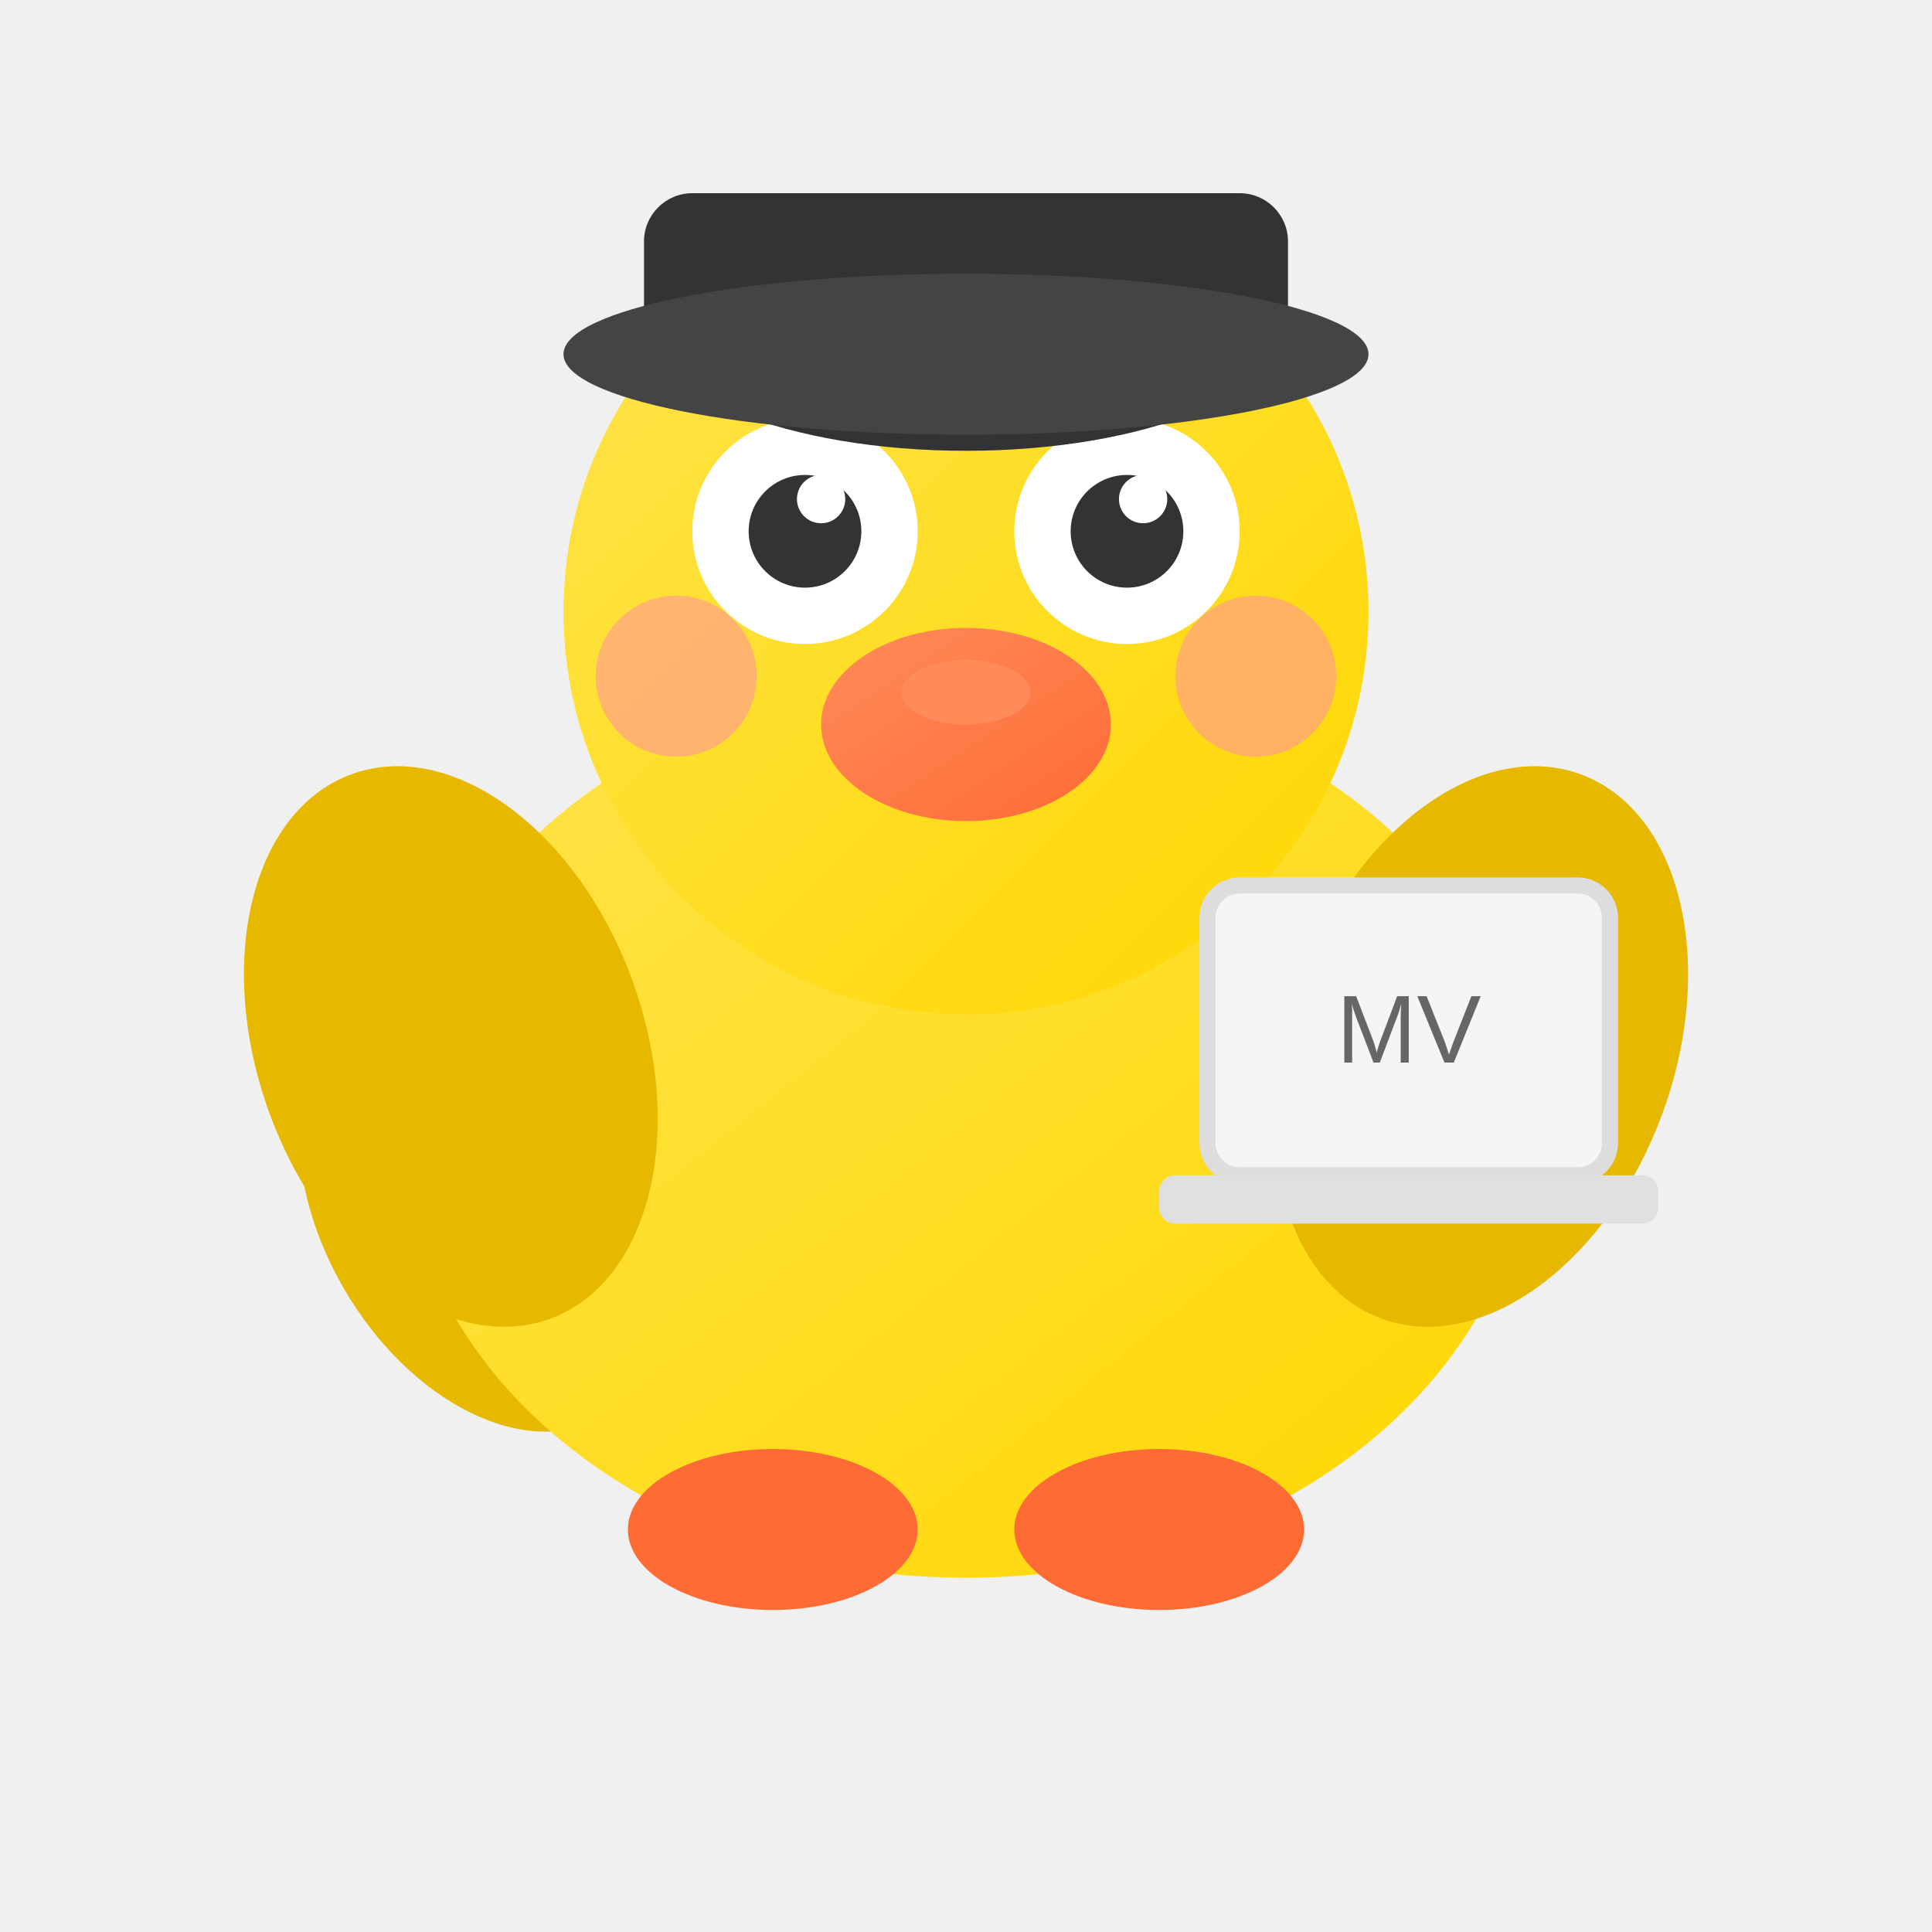
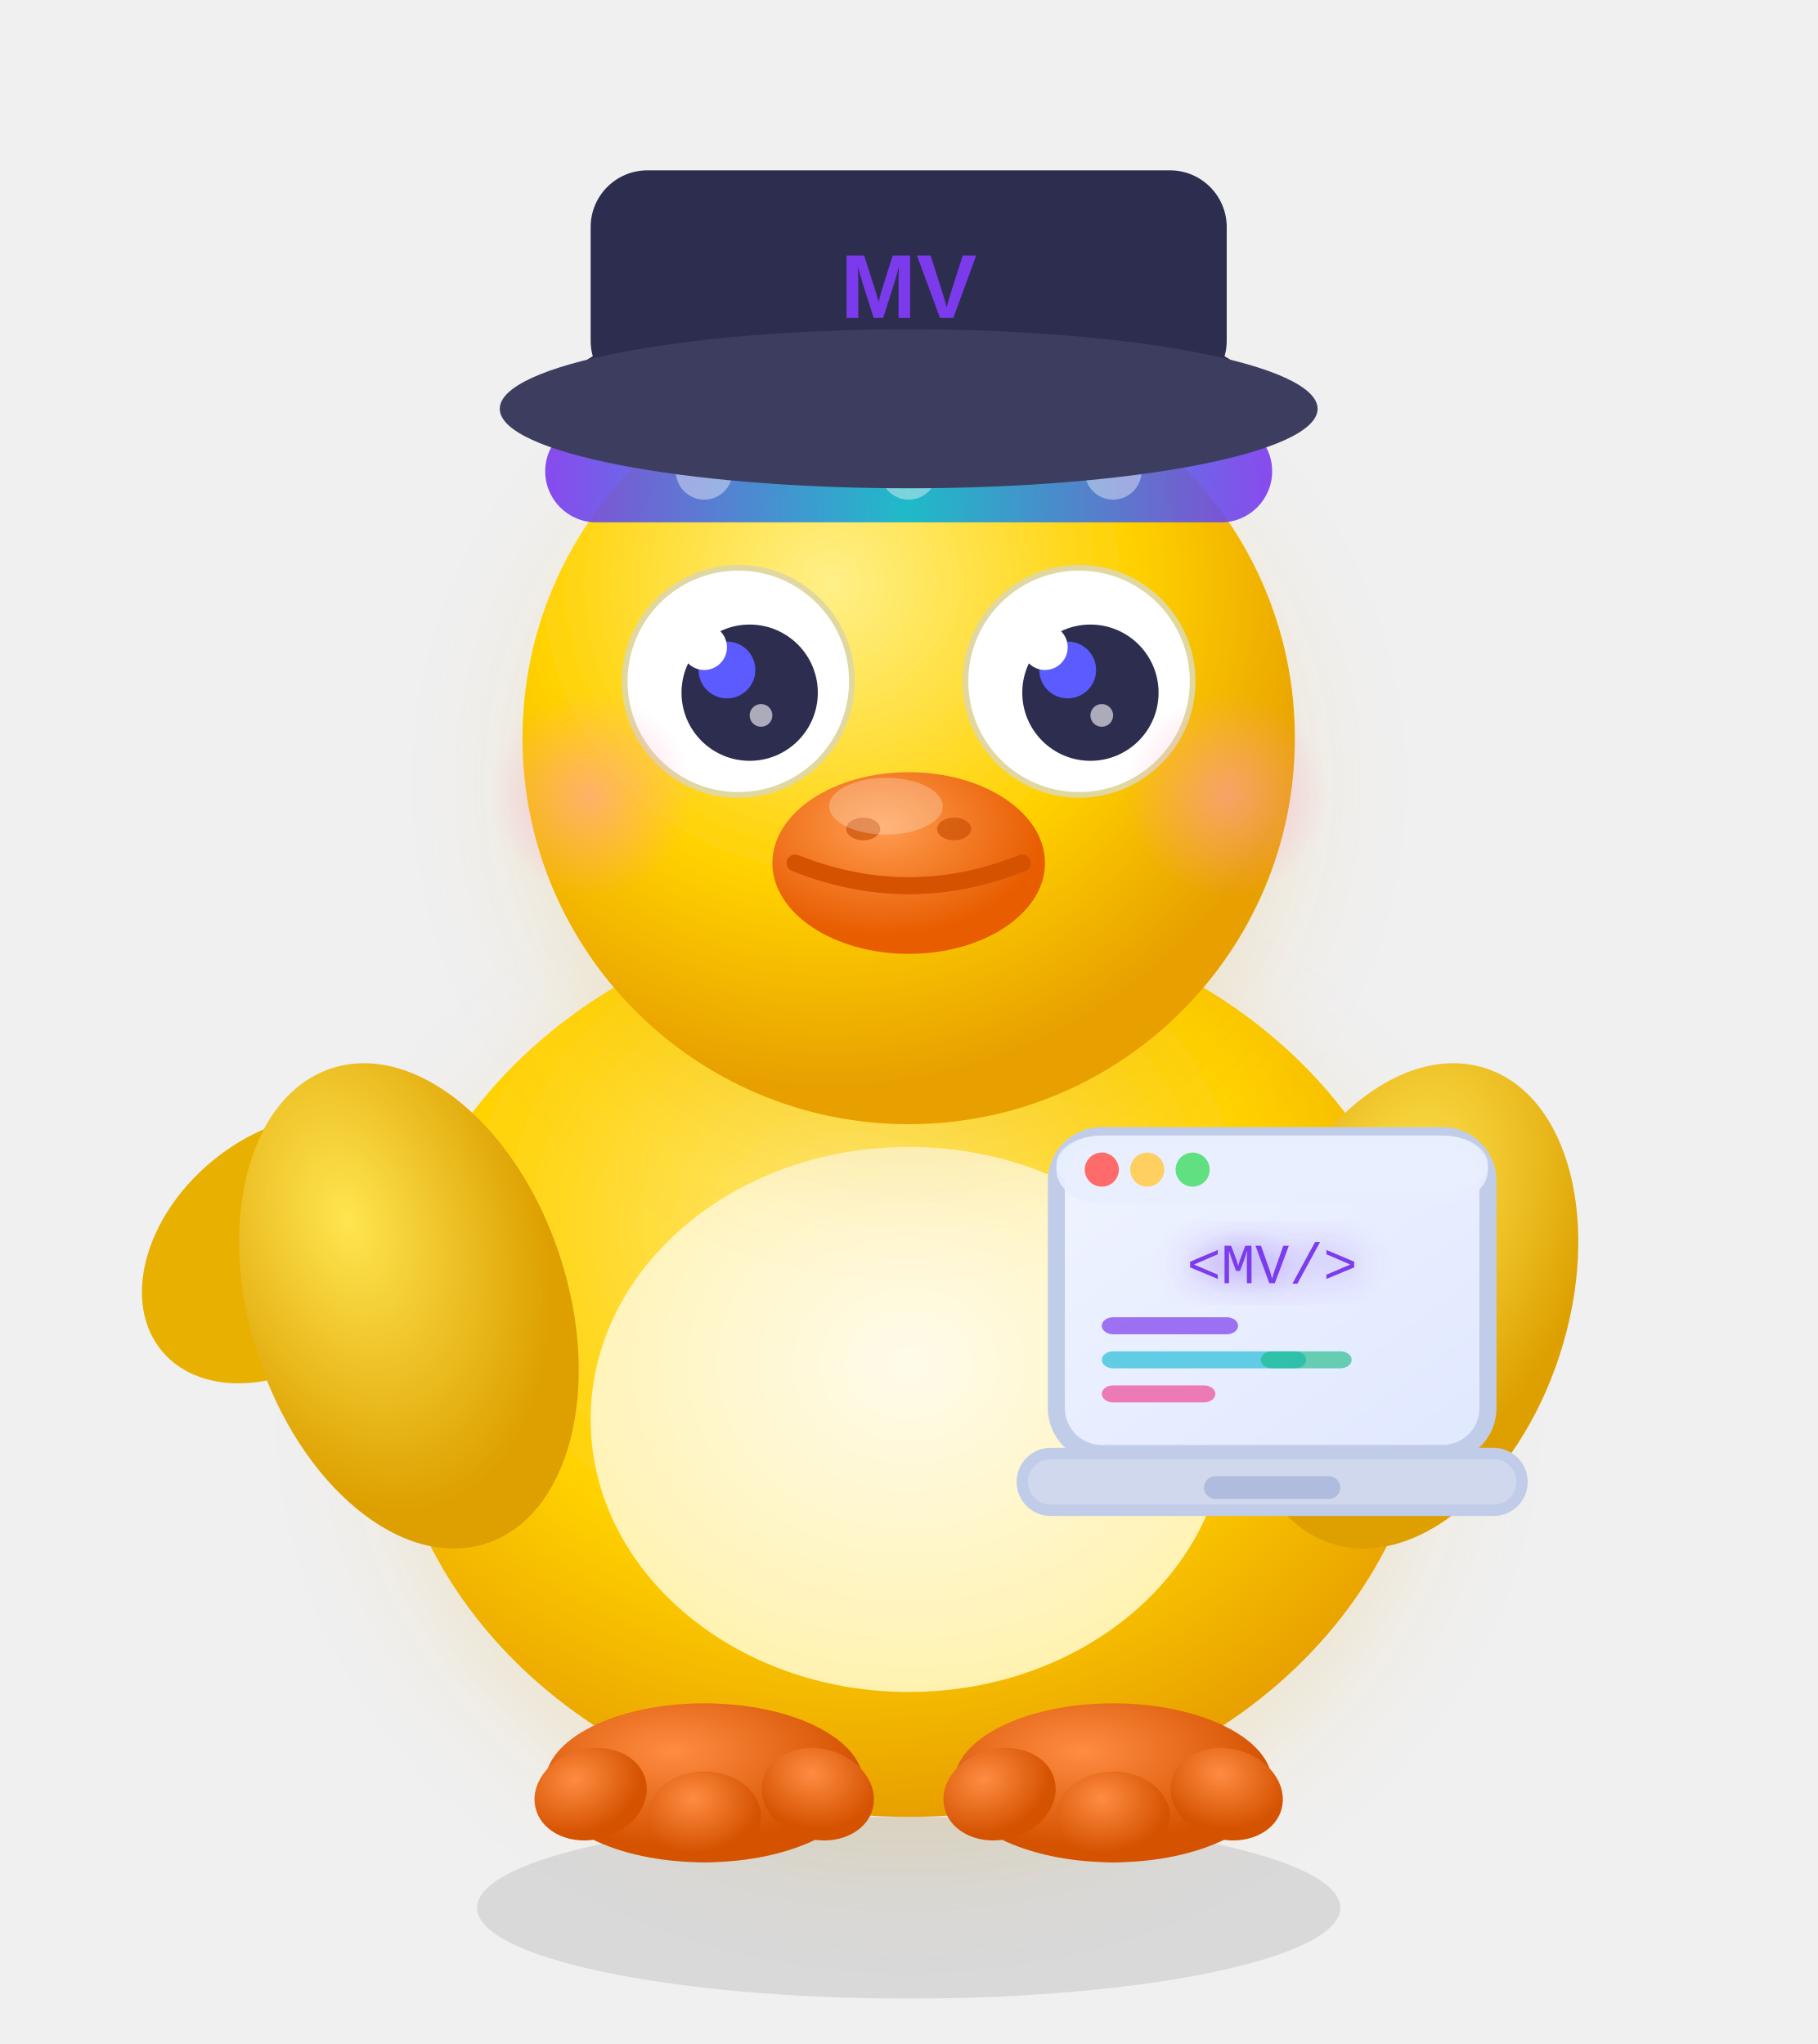
- <svg xmlns="http://www.w3.org/2000/svg" viewBox="0 0 120 120" width="120" height="120">
+ <svg xmlns="http://www.w3.org/2000/svg" viewBox="0 0 160 180" width="160" height="180">
  <defs>
-     <clipPath id="body-clip">
-       <ellipse cx="60" cy="70" rx="35" ry="28" />
-     </clipPath>
-     <linearGradient id="bodyGradient" x1="0%" y1="0%" x2="100%" y2="100%">
-       <stop offset="0%" style="stop-color:#FFE44D;stop-opacity:1" />
-       <stop offset="100%" style="stop-color:#FFD700;stop-opacity:1" />
-     </linearGradient>
-     <linearGradient id="bodyGradientOrange" x1="0%" y1="0%" x2="100%" y2="100%">
-       <stop offset="0%" style="stop-color:#FFB347;stop-opacity:1" />
-       <stop offset="100%" style="stop-color:#FF8C00;stop-opacity:1" />
-     </linearGradient>
-     <linearGradient id="bodyGradientWhite" x1="0%" y1="0%" x2="100%" y2="100%">
-       <stop offset="0%" style="stop-color:#FFFFFF;stop-opacity:1" />
-       <stop offset="100%" style="stop-color:#F0F0F0;stop-opacity:1" />
-     </linearGradient>
-     <linearGradient id="bodyGradientPink" x1="0%" y1="0%" x2="100%" y2="100%">
-       <stop offset="0%" style="stop-color:#FFB6C1;stop-opacity:1" />
-       <stop offset="100%" style="stop-color:#FF69B4;stop-opacity:1" />
-     </linearGradient>
-     <linearGradient id="beakGradient" x1="0%" y1="0%" x2="100%" y2="100%">
-       <stop offset="0%" style="stop-color:#FF8C5A;stop-opacity:1" />
-       <stop offset="100%" style="stop-color:#FF6B35;stop-opacity:1" />
-     </linearGradient>
-     <filter id="glow">
-       <feGaussianBlur stdDeviation="2" result="coloredBlur" />
+     <radialGradient id="bodyGrad" cx="45%" cy="35%" r="65%">
+       <stop offset="0%" stop-color="#FFE97A" />
+       <stop offset="60%" stop-color="#FFD100" />
+       <stop offset="100%" stop-color="#E8A000" />
+     </radialGradient>
+     <radialGradient id="headGrad" cx="40%" cy="30%" r="65%">
+       <stop offset="0%" stop-color="#FFF088" />
+       <stop offset="60%" stop-color="#FFD100" />
+       <stop offset="100%" stop-color="#E8A000" />
+     </radialGradient>
+     <radialGradient id="bellyGrad" cx="50%" cy="40%" r="60%">
+       <stop offset="0%" stop-color="#FFFBEA" />
+       <stop offset="100%" stop-color="#FFF2B0" />
+     </radialGradient>
+     <radialGradient id="wingGrad" cx="40%" cy="30%" r="60%">
+       <stop offset="0%" stop-color="#FFE550" />
+       <stop offset="100%" stop-color="#DDA000" />
+     </radialGradient>
+     <radialGradient id="beakGrad" cx="40%" cy="30%" r="60%">
+       <stop offset="0%" stop-color="#FF9C50" />
+       <stop offset="100%" stop-color="#E85D00" />
+     </radialGradient>
+     <radialGradient id="footGrad" cx="40%" cy="30%" r="60%">
+       <stop offset="0%" stop-color="#FF8C42" />
+       <stop offset="100%" stop-color="#D45200" />
+     </radialGradient>
+     <filter id="glowPurple" x="-50%" y="-50%" width="200%" height="200%">
+       <feGaussianBlur stdDeviation="1.5" result="blur" />
      <feMerge>
-         <feMergeNode in="coloredBlur" />
+         <feMergeNode in="blur" />
        <feMergeNode in="SourceGraphic" />
      </feMerge>
    </filter>
+     <filter id="softShadow" x="-20%" y="-20%" width="140%" height="140%">
+       <feDropShadow dx="0" dy="4" stdDeviation="5" flood-color="#E8A00025" />
+     </filter>
+     <radialGradient id="blushGrad" cx="50%" cy="50%" r="50%">
+       <stop offset="0%" stop-color="#FF9ABF" stop-opacity="0.55" />
+       <stop offset="100%" stop-color="#FF9ABF" stop-opacity="0" />
+     </radialGradient>
+     <linearGradient id="screenGrad" x1="0%" y1="0%" x2="100%" y2="100%">
+       <stop offset="0%" stop-color="#F0F4FF" />
+       <stop offset="100%" stop-color="#E0E8FF" />
+     </linearGradient>
+     <linearGradient id="headbandGrad" x1="0%" y1="0%" x2="100%" y2="0%">
+       <stop offset="0%" stop-color="#7C3AED" />
+       <stop offset="50%" stop-color="#06B6D4" />
+       <stop offset="100%" stop-color="#7C3AED" />
+     </linearGradient>
  </defs>
-   <g id="tail">
-     <ellipse cx="30" cy="75" rx="10" ry="15" fill="#E6B800" transform="rotate(-30 30 75)" />
+   <ellipse cx="80" cy="168" rx="38" ry="8" fill="#00000018" />
+   <ellipse cx="25" cy="110" rx="14" ry="10" fill="#E8B000" transform="rotate(-40 25 110)" />
+   <ellipse cx="80" cy="120" rx="46" ry="40" fill="url(#bodyGrad)" filter="url(#softShadow)" />
+   <ellipse cx="80" cy="125" rx="28" ry="24" fill="url(#bellyGrad)" />
+   <ellipse cx="36" cy="115" rx="14" ry="22" fill="url(#wingGrad)" transform="rotate(-18 36 115)" />
+   <ellipse cx="124" cy="115" rx="14" ry="22" fill="url(#wingGrad)" transform="rotate(18 124 115)" />
+   <ellipse cx="80" cy="88" rx="22" ry="10" fill="url(#bodyGrad)" />
+   <circle cx="80" cy="65" r="34" fill="url(#headGrad)" filter="url(#softShadow)" />
+   <g id="headband">
+     <rect x="48" y="37" width="64" height="9" rx="4.5" fill="url(#headbandGrad)" opacity="0.90" />
+     <circle cx="62" cy="41.5" r="2.5" fill="white" opacity="0.4" />
+     <circle cx="80" cy="41.5" r="2.5" fill="white" opacity="0.4" />
+     <circle cx="98" cy="41.5" r="2.5" fill="white" opacity="0.4" />
  </g>
-   <g id="body">
-     <ellipse cx="60" cy="70" rx="35" ry="28" fill="url(#bodyGradient)" />
+   <g id="left-eye">
+     <circle cx="65" cy="60" r="10" fill="white" stroke="#E0D8A0" stroke-width="0.5" />
+     <circle cx="66" cy="61" r="6" fill="#2D2D50" />
+     <circle cx="64" cy="59" r="2.5" fill="#5B5BFF" />
+     <circle cx="62" cy="57" r="2" fill="white" />
+     <circle cx="67" cy="63" r="1" fill="white" opacity="0.6" />
+   </g>
+   <g id="right-eye">
+     <circle cx="95" cy="60" r="10" fill="white" stroke="#E0D8A0" stroke-width="0.5" />
+     <circle cx="96" cy="61" r="6" fill="#2D2D50" />
+     <circle cx="94" cy="59" r="2.5" fill="#5B5BFF" />
+     <circle cx="92" cy="57" r="2" fill="white" />
+     <circle cx="97" cy="63" r="1" fill="white" opacity="0.6" />
+   </g>
+   <g id="beak">
+     <ellipse cx="80" cy="76" rx="12" ry="8" fill="url(#beakGrad)" />
+     <path d="M70 76 Q80 80 90 76" stroke="#D45200" stroke-width="1.5" fill="none" stroke-linecap="round" />
+     <ellipse cx="76" cy="73" rx="1.5" ry="1" fill="#C44800" opacity="0.6" />
+     <ellipse cx="84" cy="73" rx="1.5" ry="1" fill="#C44800" opacity="0.6" />
+     <ellipse cx="78" cy="71" rx="5" ry="2.5" fill="white" opacity="0.25" />
+   </g>
+   <circle cx="52" cy="70" r="9" fill="url(#blushGrad)" />
+   <circle cx="108" cy="70" r="9" fill="url(#blushGrad)" />
+   <g id="laptop">
+     <rect x="93" y="100" width="38" height="28" rx="4" fill="url(#screenGrad)" stroke="#C0CCE8" stroke-width="1.5" />
+     <rect x="93" y="100" width="38" height="5" rx="4" fill="white" opacity="0.5" />
+     <rect x="93" y="100" width="38" height="6" rx="4" fill="#E8EEFF" opacity="0.9" />
+     <circle cx="97" cy="103" r="1.5" fill="#FF6B6B" />
+     <circle cx="101" cy="103" r="1.5" fill="#FFD060" />
+     <circle cx="105" cy="103" r="1.5" fill="#60E080" />
+     <text x="112" y="113" font-family="'Courier New', monospace" font-size="5" fill="#7C3AED" text-anchor="middle" filter="url(#glowPurple)">&lt;MV/&gt;</text>
+     <rect x="97" y="116" width="12" height="1.5" rx="1" fill="#7C3AED" opacity="0.7" />
+     <rect x="97" y="119" width="18" height="1.5" rx="1" fill="#06B6D4" opacity="0.6" />
+     <rect x="97" y="122" width="10" height="1.5" rx="1" fill="#EC4899" opacity="0.7" />
+     <rect x="111" y="119" width="8" height="1.5" rx="1" fill="#10B981" opacity="0.6" />
+     <rect x="90" y="128" width="44" height="5" rx="2.5" fill="#D0D8EE" stroke="#C0CCE8" stroke-width="1" />
+     <rect x="106" y="130" width="12" height="2" rx="1" fill="#B0BCDE" />
+   </g>
+   <g id="left-foot">
+     <ellipse cx="62" cy="157" rx="14" ry="7" fill="url(#footGrad)" />
+     <ellipse cx="52" cy="158" rx="5" ry="4" fill="url(#footGrad)" transform="rotate(-15 52 158)" />
+     <ellipse cx="62" cy="160" rx="5" ry="4" fill="url(#footGrad)" />
+     <ellipse cx="72" cy="158" rx="5" ry="4" fill="url(#footGrad)" transform="rotate(15 72 158)" />
+   </g>
+   <g id="right-foot">
+     <ellipse cx="98" cy="157" rx="14" ry="7" fill="url(#footGrad)" />
+     <ellipse cx="88" cy="158" rx="5" ry="4" fill="url(#footGrad)" transform="rotate(-15 88 158)" />
+     <ellipse cx="98" cy="160" rx="5" ry="4" fill="url(#footGrad)" />
+     <ellipse cx="108" cy="158" rx="5" ry="4" fill="url(#footGrad)" transform="rotate(15 108 158)" />
  </g>
  <g id="shirt" class="clothing-item" data-type="shirt" style="display: none;">
-     <rect x="35" y="60" width="50" height="25" rx="5" fill="#FFFFFF" />
-     <text x="60" y="77" font-family="Arial, sans-serif" font-size="10" font-weight="bold" fill="#333" text-anchor="middle">Amigis</text>
-   </g>
-   <g id="head">
-     <circle cx="60" cy="38" r="25" fill="url(#bodyGradient)" />
-   </g>
-   <g id="left-eye">
-     <circle cx="50" cy="33" r="7" fill="white" />
-     <circle cx="50" cy="33" r="3.5" fill="#333" />
-     <circle cx="51" cy="31" r="1.5" fill="white" />
-   </g>
-   <g id="right-eye">
-     <circle cx="70" cy="33" r="7" fill="white" />
-     <circle cx="70" cy="33" r="3.5" fill="#333" />
-     <circle cx="71" cy="31" r="1.5" fill="white" />
-   </g>
-   <g id="beak">
-     <ellipse cx="60" cy="45" rx="9" ry="6" fill="url(#beakGradient)" />
-     <ellipse cx="60" cy="43" rx="4" ry="2" fill="#FF8C5A" />
-   </g>
-   <g id="left-cheek">
-     <circle cx="42" cy="42" r="5" fill="rgba(255,150,150,0.6)" />
-   </g>
-   <g id="right-cheek">
-     <circle cx="78" cy="42" r="5" fill="rgba(255,150,150,0.6)" />
+     <rect x="50" y="100" width="60" height="28" rx="6" fill="#F5F5F5" stroke="#DDD" stroke-width="1" />
+     <text x="80" y="119" font-family="Arial, sans-serif" font-size="10" font-weight="bold" fill="#444" text-anchor="middle">Amigis</text>
  </g>
  <g id="accessory-glasses" class="accessory-item" style="display: none;">
-     <circle cx="50" cy="33" r="10" fill="none" stroke="#333" stroke-width="2" />
-     <circle cx="70" cy="33" r="10" fill="none" stroke="#333" stroke-width="2" />
-     <line x1="60" y1="33" x2="60" y2="33" stroke="#333" stroke-width="2" />
-     <line x1="40" y1="33" x2="30" y2="30" stroke="#333" stroke-width="2" />
-     <line x1="80" y1="33" x2="90" y2="30" stroke="#333" stroke-width="2" />
+     <circle cx="65" cy="60" r="12" fill="none" stroke="#7C3AED" stroke-width="2" filter="url(#glowPurple)" />
+     <circle cx="95" cy="60" r="12" fill="none" stroke="#7C3AED" stroke-width="2" filter="url(#glowPurple)" />
+     <line x1="77" y1="60" x2="83" y2="60" stroke="#7C3AED" stroke-width="2" />
+     <line x1="53" y1="60" x2="46" y2="57" stroke="#7C3AED" stroke-width="2" />
+     <line x1="107" y1="60" x2="114" y2="57" stroke="#7C3AED" stroke-width="2" />
  </g>
  <g id="accessory-hat" class="accessory-item">
-     <ellipse cx="60" cy="20" rx="20" ry="8" fill="#333" />
-     <rect x="40" y="12" width="40" height="10" rx="3" fill="#333" />
-     <ellipse cx="60" cy="22" rx="25" ry="5" fill="#444" />
+     <ellipse cx="80" cy="34" rx="30" ry="7" fill="#2D2D50" />
+     <rect x="52" y="15" width="56" height="20" rx="5" fill="#2D2D50" />
+     <ellipse cx="80" cy="36" rx="36" ry="7" fill="#3D3D60" />
+     <text x="80" y="28" font-family="Arial, sans-serif" font-size="8" font-weight="bold" fill="#7C3AED" text-anchor="middle">MV</text>
  </g>
  <g id="accessory-bow" class="accessory-item" style="display: none;">
-     <ellipse cx="60" cy="15" rx="8" ry="5" fill="#FF69B4" transform="rotate(-30 60 15)" />
-     <ellipse cx="60" cy="15" rx="8" ry="5" fill="#FF69B4" transform="rotate(30 60 15)" />
-     <circle cx="60" cy="15" r="3" fill="#FF1493" />
-   </g>
-   <g id="left-wing">
-     <ellipse cx="28" cy="65" rx="12" ry="18" fill="#E6B800" transform="rotate(-20 28 65)" />
-   </g>
-   <g id="right-wing">
-     <ellipse cx="92" cy="65" rx="12" ry="18" fill="#E6B800" transform="rotate(20 92 65)" />
-   </g>
-   <g id="left-foot">
-     <ellipse cx="48" cy="95" rx="9" ry="5" fill="#FF6B35" />
-   </g>
-   <g id="right-foot">
-     <ellipse cx="72" cy="95" rx="9" ry="5" fill="#FF6B35" />
-   </g>
-   <g id="laptop">
-     <rect x="75" y="55" width="25" height="18" rx="2" fill="#F5F5F5" stroke="#DDD" stroke-width="1" />
-     <text x="87.5" y="66" font-family="Arial, sans-serif" font-size="6" fill="#666" text-anchor="middle">MV</text>
-     <rect x="72" y="73" width="31" height="3" rx="1" fill="#E0E0E0" />
+     <ellipse cx="80" cy="20" rx="10" ry="6" fill="#EC4899" transform="rotate(-30 80 20)" />
+     <ellipse cx="80" cy="20" rx="10" ry="6" fill="#EC4899" transform="rotate(30 80 20)" />
+     <circle cx="80" cy="20" r="4" fill="#F472B6" />
  </g>
</svg>
